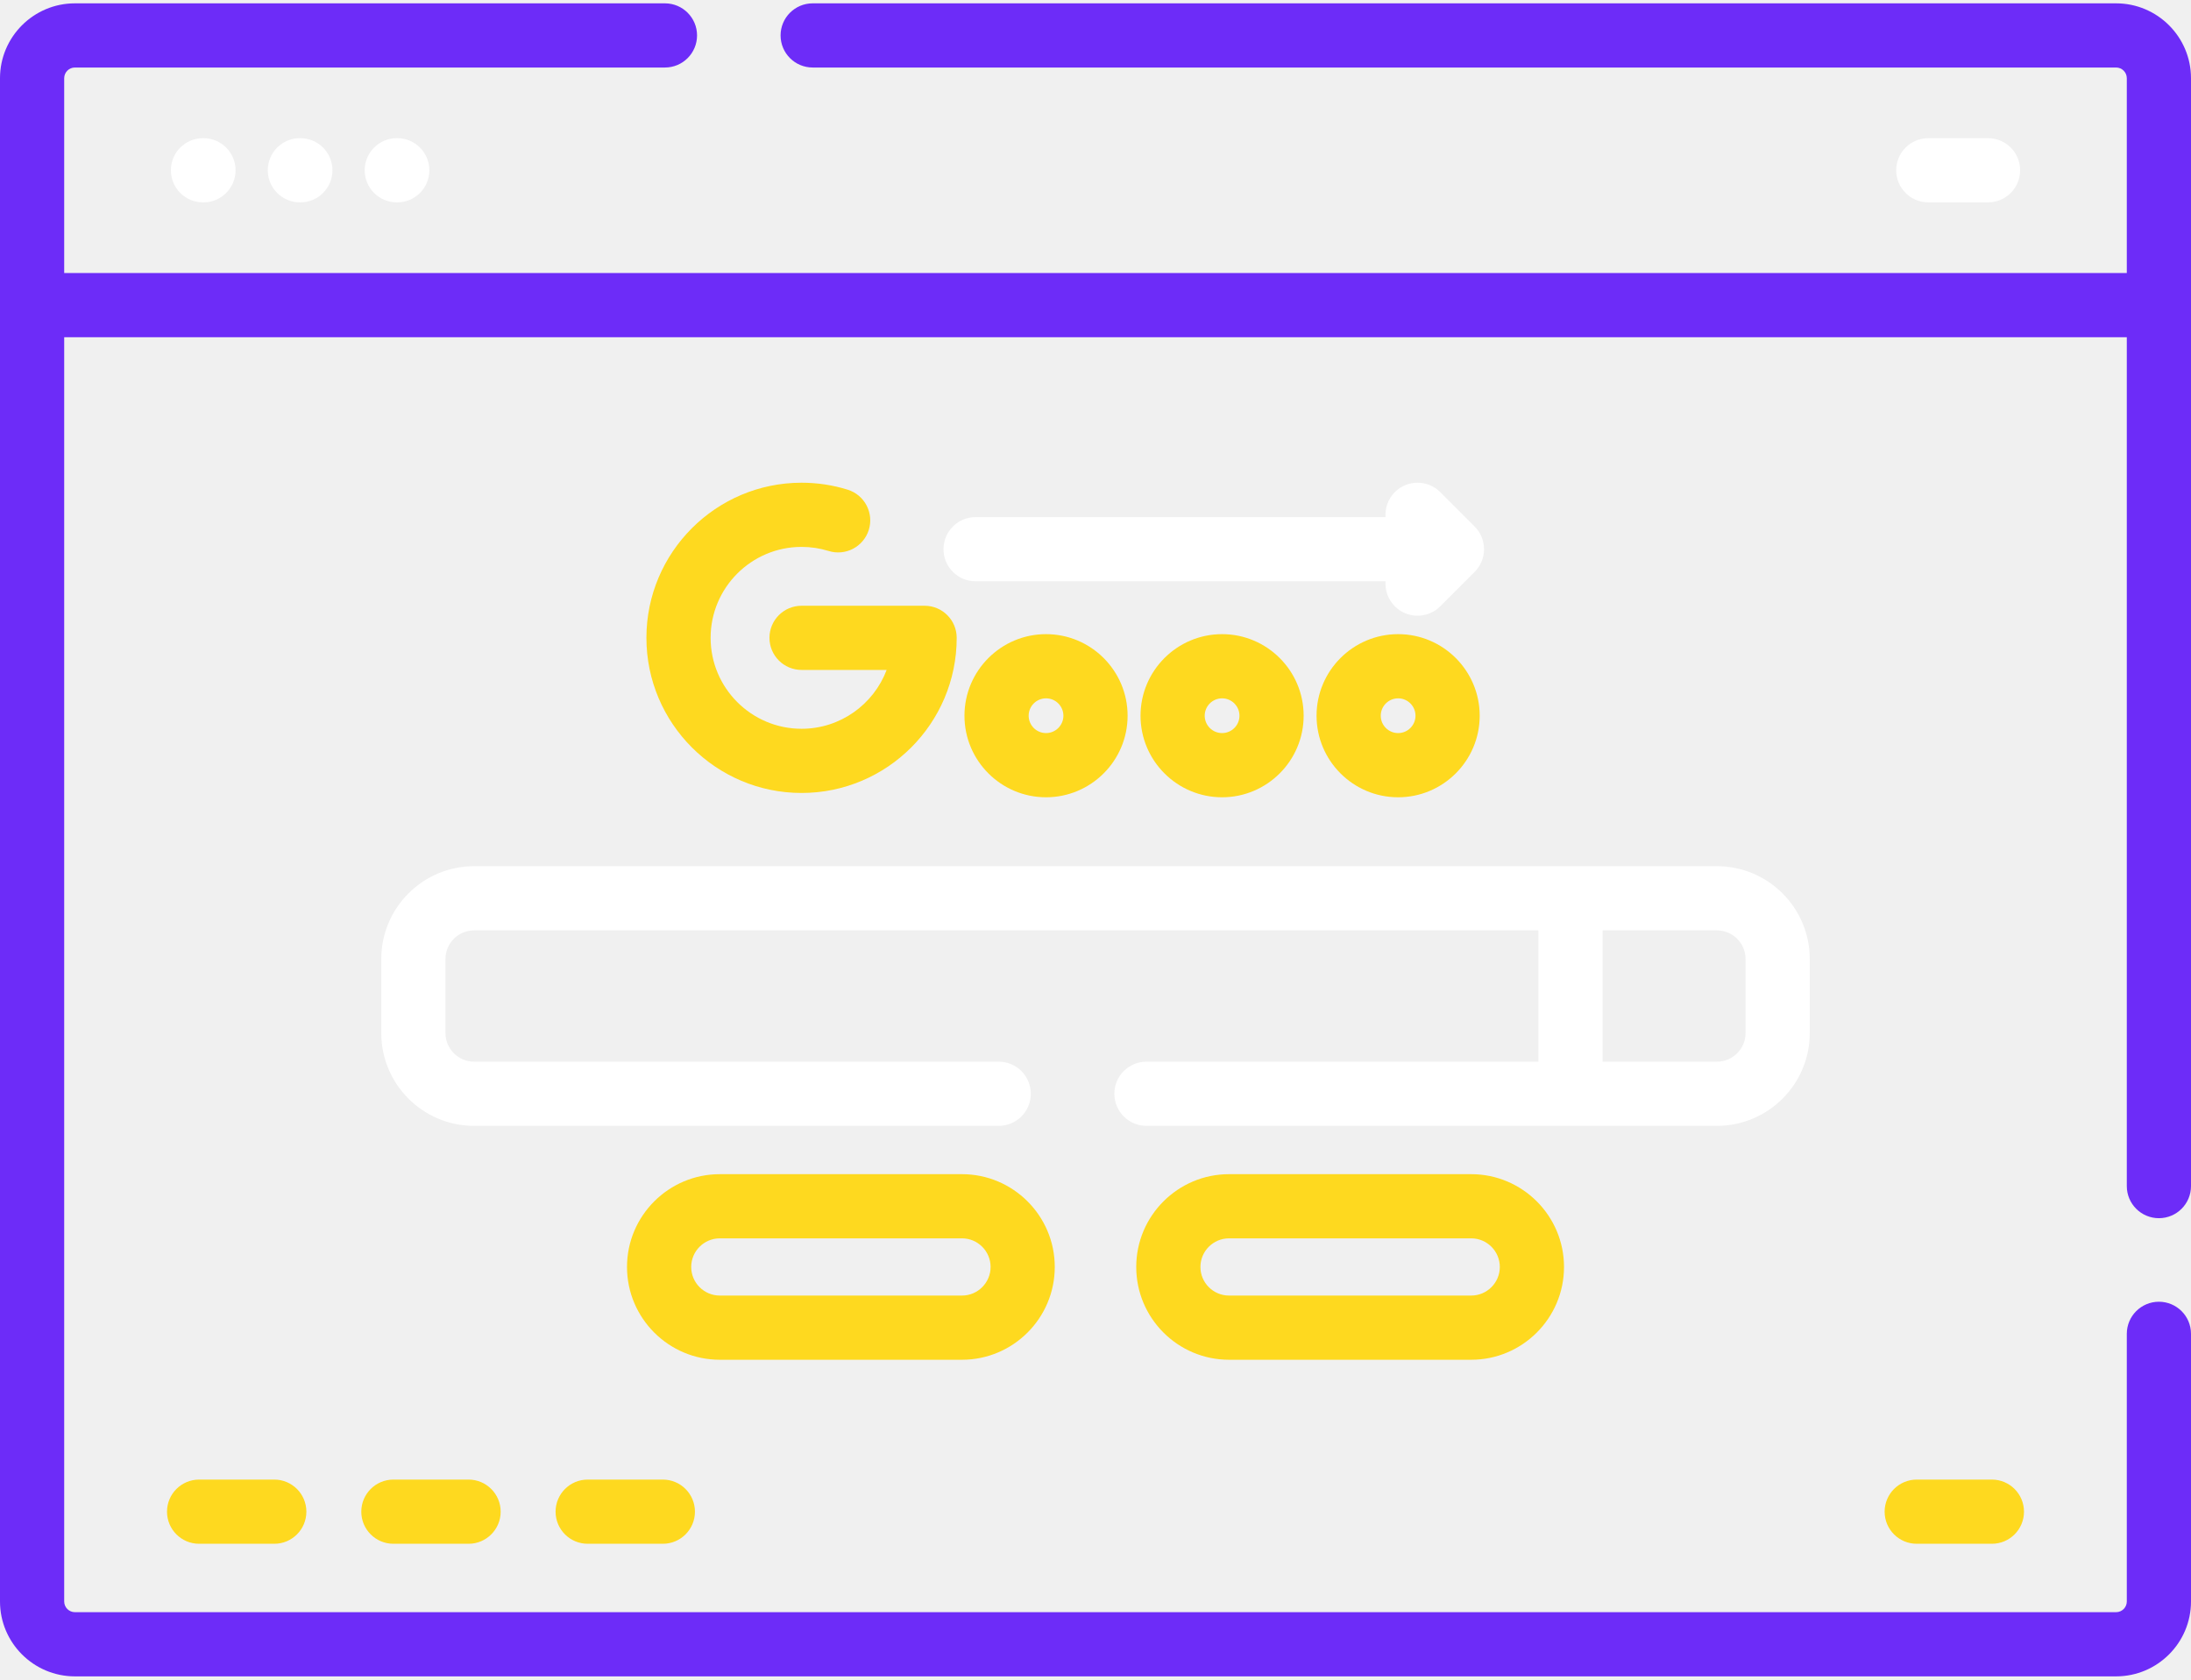
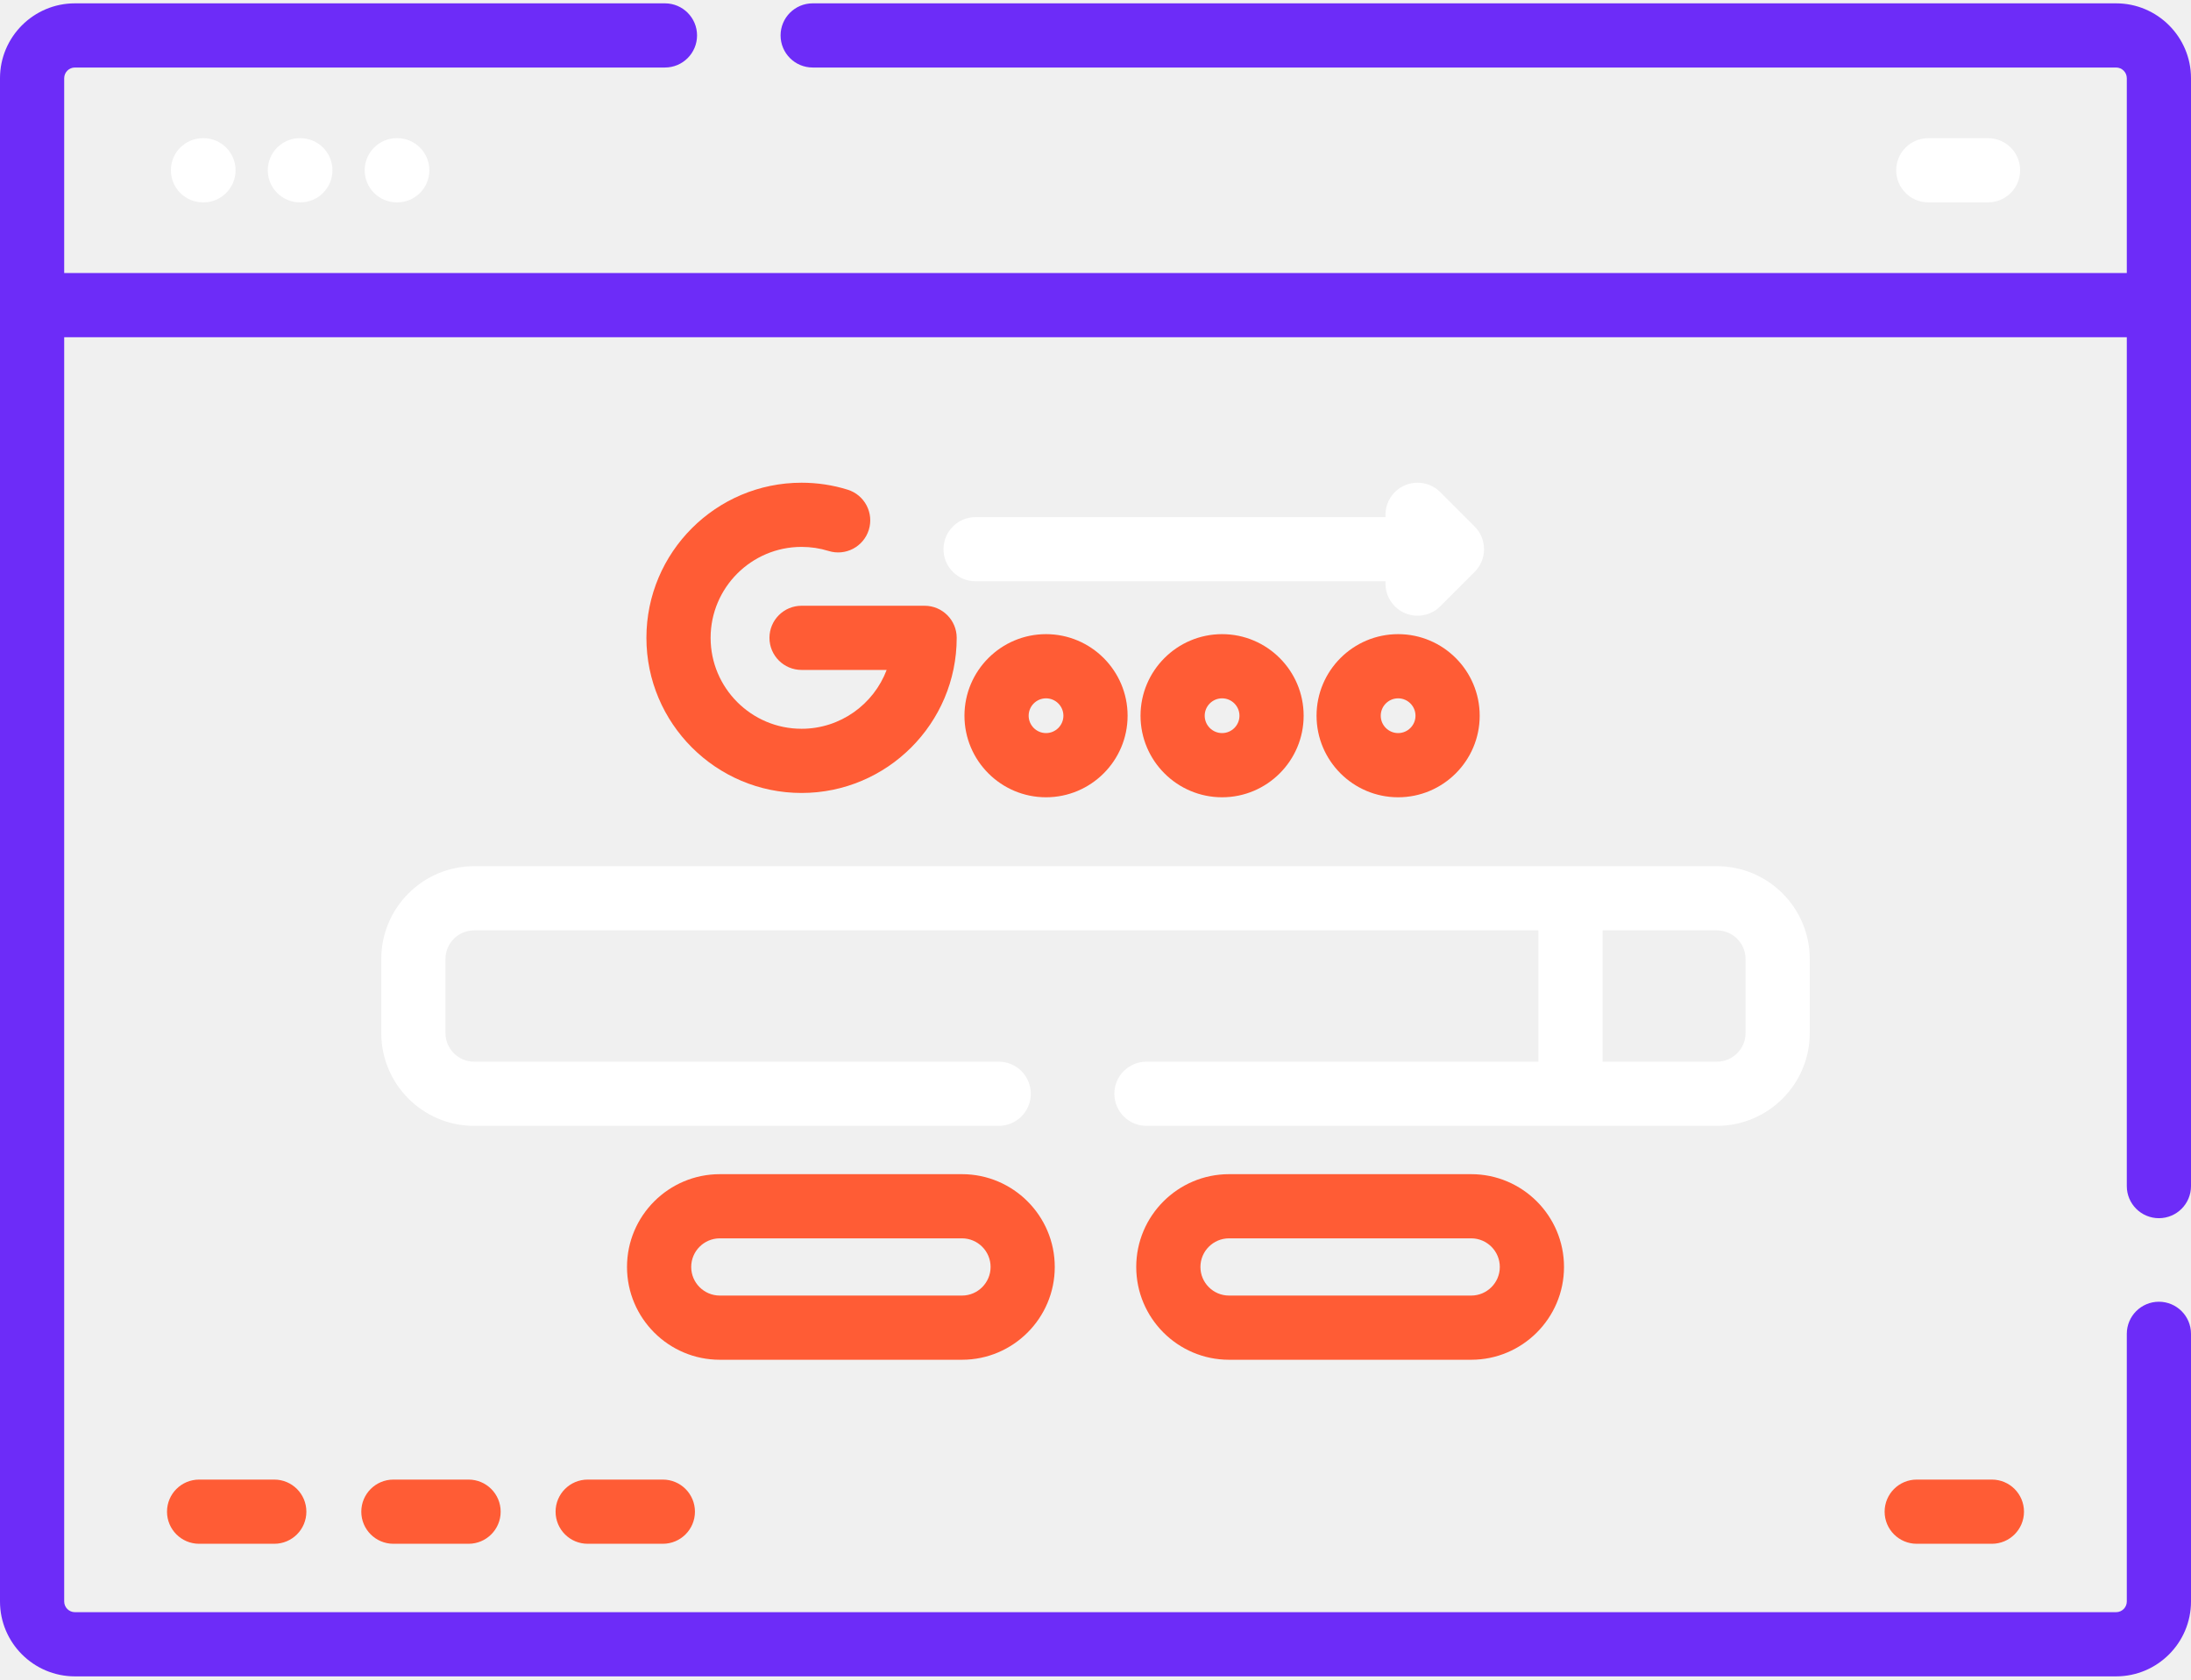
<svg xmlns="http://www.w3.org/2000/svg" width="120" height="92" viewBox="0 0 120 92" fill="none">
  <path d="M118.242 66.722C119.213 66.722 120 65.935 120 64.965V4.284C120 2.023 118.16 0.183 115.898 0.183H44.51C43.539 0.183 42.752 0.97 42.752 1.94C42.752 2.911 43.539 3.698 44.51 3.698H115.898C116.221 3.698 116.484 3.961 116.484 4.284V14.955H3.516V4.284C3.516 3.961 3.779 3.698 4.102 3.698H36.419C37.39 3.698 38.177 2.911 38.177 1.94C38.177 0.97 37.39 0.183 36.419 0.183H4.102C1.84 0.183 0 2.023 0 4.284V87.715C0 89.977 1.84 91.817 4.102 91.817H115.898C118.16 91.817 120 89.977 120 87.715V73.056C120 72.085 119.213 71.298 118.242 71.298C117.271 71.298 116.484 72.085 116.484 73.056V87.715C116.484 88.038 116.221 88.301 115.898 88.301H4.102C3.779 88.301 3.516 88.038 3.516 87.715V18.47H116.484V64.965C116.484 65.935 117.271 66.722 118.242 66.722Z" fill="#6D2CF8" />
  <path d="M11.117 7.568C10.146 7.568 9.359 8.355 9.359 9.326C9.359 10.297 10.146 11.084 11.117 11.084H11.144C12.114 11.084 12.902 10.297 12.902 9.326C12.902 8.355 12.114 7.568 11.144 7.568H11.117Z" fill="white" />
  <path d="M16.424 7.568C15.453 7.568 14.666 8.355 14.666 9.326C14.666 10.297 15.453 11.084 16.424 11.084H16.45C17.421 11.084 18.208 10.297 18.208 9.326C18.208 8.355 17.421 7.568 16.45 7.568H16.424Z" fill="white" />
  <path d="M21.731 7.568C20.761 7.568 19.974 8.355 19.974 9.326C19.974 10.297 20.761 11.084 21.731 11.084H21.758C22.729 11.084 23.516 10.297 23.516 9.326C23.516 8.355 22.729 7.568 21.758 7.568H21.731Z" fill="white" />
  <path d="M108.883 11.084C109.854 11.084 110.641 10.297 110.641 9.326C110.641 8.355 109.854 7.568 108.883 7.568H105.612C104.642 7.568 103.854 8.355 103.854 9.326C103.854 10.297 104.642 11.084 105.612 11.084H108.883Z" fill="white" />
  <path d="M99.119 56.582V52.525C99.119 49.723 96.839 47.442 94.036 47.442H25.965C23.162 47.442 20.882 49.723 20.882 52.525V56.582C20.882 59.385 23.162 61.665 25.965 61.665H54.7C55.67 61.665 56.457 60.878 56.457 59.907C56.457 58.936 55.67 58.149 54.7 58.149H25.965C25.101 58.149 24.398 57.446 24.398 56.582V52.525C24.398 51.661 25.101 50.958 25.965 50.958H84.258V58.149H62.791C61.82 58.149 61.033 58.936 61.033 59.907C61.033 60.877 61.82 61.664 62.791 61.664H94.036C96.839 61.665 99.119 59.385 99.119 56.582ZM87.774 50.958H94.036C94.9 50.958 95.603 51.661 95.603 52.526V56.582C95.603 57.446 94.9 58.149 94.036 58.149H87.774V50.958Z" fill="white" />
-   <path d="M52.687 74.476C55.489 74.476 57.769 72.196 57.769 69.393C57.769 66.591 55.489 64.311 52.687 64.311H39.424C36.621 64.311 34.341 66.591 34.341 69.393C34.341 72.196 36.621 74.476 39.424 74.476H52.687ZM37.857 69.393C37.857 68.529 38.56 67.826 39.424 67.826H52.687C53.551 67.826 54.254 68.529 54.254 69.393C54.254 70.257 53.551 70.96 52.687 70.96H39.424C38.56 70.96 37.857 70.257 37.857 69.393Z" fill="#FED91F" />
-   <path d="M67.314 64.311C64.512 64.311 62.231 66.591 62.231 69.393C62.231 72.196 64.512 74.476 67.314 74.476H80.577C83.38 74.476 85.66 72.196 85.66 69.393C85.66 66.591 83.38 64.311 80.577 64.311H67.314ZM82.144 69.393C82.144 70.257 81.441 70.96 80.577 70.96H67.314C66.45 70.96 65.747 70.257 65.747 69.393C65.747 68.529 66.45 67.826 67.314 67.826H80.577C81.441 67.826 82.144 68.529 82.144 69.393Z" fill="#FED91F" />
-   <path d="M43.901 29.954C44.408 29.954 44.906 30.03 45.383 30.178C46.31 30.466 47.295 29.949 47.584 29.021C47.872 28.095 47.354 27.109 46.427 26.821C45.612 26.567 44.762 26.439 43.901 26.439C39.216 26.439 35.404 30.25 35.404 34.935C35.404 39.62 39.216 43.432 43.901 43.432C48.586 43.432 52.398 39.62 52.398 34.935C52.398 33.965 51.611 33.178 50.64 33.178H43.901C42.93 33.178 42.143 33.965 42.143 34.935C42.143 35.906 42.93 36.693 43.901 36.693H48.562C47.85 38.575 46.029 39.916 43.901 39.916C41.154 39.916 38.92 37.682 38.92 34.935C38.92 32.189 41.154 29.954 43.901 29.954Z" fill="#FED91F" />
-   <path d="M52.823 39.201C52.823 41.664 54.827 43.668 57.29 43.668C59.754 43.668 61.758 41.664 61.758 39.201C61.758 36.737 59.754 34.733 57.29 34.733C54.827 34.733 52.823 36.737 52.823 39.201ZM58.242 39.201C58.242 39.725 57.815 40.152 57.29 40.152C56.766 40.152 56.339 39.725 56.339 39.201C56.339 38.676 56.766 38.249 57.29 38.249C57.815 38.249 58.242 38.676 58.242 39.201Z" fill="#FED91F" />
-   <path d="M62.466 39.201C62.466 41.664 64.47 43.668 66.933 43.668C69.396 43.668 71.4 41.664 71.4 39.201C71.4 36.737 69.396 34.733 66.933 34.733C64.47 34.733 62.466 36.737 62.466 39.201ZM67.885 39.201C67.885 39.725 67.458 40.152 66.933 40.152C66.408 40.152 65.981 39.725 65.981 39.201C65.981 38.676 66.408 38.249 66.933 38.249C67.458 38.249 67.885 38.676 67.885 39.201Z" fill="#FED91F" />
-   <path d="M76.575 34.733C74.111 34.733 72.107 36.737 72.107 39.201C72.107 41.664 74.111 43.668 76.575 43.668C79.038 43.668 81.042 41.664 81.042 39.201C81.042 36.737 79.038 34.733 76.575 34.733ZM76.575 40.152C76.05 40.152 75.623 39.725 75.623 39.201C75.623 38.676 76.05 38.249 76.575 38.249C77.099 38.249 77.526 38.676 77.526 39.201C77.526 39.725 77.099 40.152 76.575 40.152Z" fill="#FED91F" />
+   <path d="M52.687 74.476C55.489 74.476 57.769 72.196 57.769 69.393C57.769 66.591 55.489 64.311 52.687 64.311H39.424C36.621 64.311 34.341 66.591 34.341 69.393C34.341 72.196 36.621 74.476 39.424 74.476H52.687ZM37.857 69.393C37.857 68.529 38.56 67.826 39.424 67.826H52.687C53.551 67.826 54.254 68.529 54.254 69.393C54.254 70.257 53.551 70.96 52.687 70.96H39.424C38.56 70.96 37.857 70.257 37.857 69.393Z" fill="#FF5C35" />
+   <path d="M67.314 64.311C64.512 64.311 62.231 66.591 62.231 69.393C62.231 72.196 64.512 74.476 67.314 74.476H80.577C83.38 74.476 85.66 72.196 85.66 69.393C85.66 66.591 83.38 64.311 80.577 64.311H67.314ZM82.144 69.393C82.144 70.257 81.441 70.96 80.577 70.96H67.314C66.45 70.96 65.747 70.257 65.747 69.393C65.747 68.529 66.45 67.826 67.314 67.826H80.577C81.441 67.826 82.144 68.529 82.144 69.393Z" fill="#FF5C35" />
+   <path d="M43.901 29.954C44.408 29.954 44.906 30.03 45.383 30.178C46.31 30.466 47.295 29.949 47.584 29.021C47.872 28.095 47.354 27.109 46.427 26.821C45.612 26.567 44.762 26.439 43.901 26.439C39.216 26.439 35.404 30.25 35.404 34.935C35.404 39.62 39.216 43.432 43.901 43.432C48.586 43.432 52.398 39.62 52.398 34.935C52.398 33.965 51.611 33.178 50.64 33.178H43.901C42.93 33.178 42.143 33.965 42.143 34.935C42.143 35.906 42.93 36.693 43.901 36.693H48.562C47.85 38.575 46.029 39.916 43.901 39.916C41.154 39.916 38.92 37.682 38.92 34.935C38.92 32.189 41.154 29.954 43.901 29.954Z" fill="#FF5C35" />
+   <path d="M52.823 39.201C52.823 41.664 54.827 43.668 57.29 43.668C59.754 43.668 61.758 41.664 61.758 39.201C61.758 36.737 59.754 34.733 57.29 34.733C54.827 34.733 52.823 36.737 52.823 39.201ZM58.242 39.201C58.242 39.725 57.815 40.152 57.29 40.152C56.766 40.152 56.339 39.725 56.339 39.201C56.339 38.676 56.766 38.249 57.29 38.249C57.815 38.249 58.242 38.676 58.242 39.201Z" fill="#FF5C35" />
+   <path d="M62.466 39.201C62.466 41.664 64.47 43.668 66.933 43.668C69.396 43.668 71.4 41.664 71.4 39.201C71.4 36.737 69.396 34.733 66.933 34.733C64.47 34.733 62.466 36.737 62.466 39.201ZM67.885 39.201C67.885 39.725 67.458 40.152 66.933 40.152C66.408 40.152 65.981 39.725 65.981 39.201C65.981 38.676 66.408 38.249 66.933 38.249C67.458 38.249 67.885 38.676 67.885 39.201Z" fill="#FF5C35" />
+   <path d="M76.575 34.733C74.111 34.733 72.107 36.737 72.107 39.201C72.107 41.664 74.111 43.668 76.575 43.668C79.038 43.668 81.042 41.664 81.042 39.201C81.042 36.737 79.038 34.733 76.575 34.733ZM76.575 40.152C76.05 40.152 75.623 39.725 75.623 39.201C75.623 38.676 76.05 38.249 76.575 38.249C77.099 38.249 77.526 38.676 77.526 39.201C77.526 39.725 77.099 40.152 76.575 40.152Z" fill="#FF5C35" />
  <path d="M51.675 30.081C51.675 31.051 52.462 31.838 53.433 31.838H75.886C75.851 32.329 76.02 32.832 76.395 33.208C76.738 33.551 77.188 33.723 77.638 33.723C78.088 33.723 78.538 33.551 78.881 33.208L80.765 31.323C81.095 30.994 81.28 30.547 81.28 30.081C81.28 29.614 81.095 29.167 80.765 28.838L78.881 26.953C78.195 26.267 77.082 26.267 76.395 26.953C76.02 27.329 75.851 27.832 75.886 28.323H53.432C52.462 28.323 51.675 29.11 51.675 30.081Z" fill="white" />
-   <path d="M10.905 81.039C9.934 81.039 9.147 81.826 9.147 82.797C9.147 83.768 9.934 84.555 10.905 84.555H15.023C15.993 84.555 16.78 83.768 16.78 82.797C16.78 81.826 15.993 81.039 15.023 81.039H10.905Z" fill="#FED91F" />
-   <path d="M21.546 81.039C20.575 81.039 19.788 81.826 19.788 82.797C19.788 83.768 20.575 84.555 21.546 84.555H25.663C26.634 84.555 27.421 83.768 27.421 82.797C27.421 81.826 26.634 81.039 25.663 81.039H21.546Z" fill="#FED91F" />
-   <path d="M32.187 81.039C31.216 81.039 30.429 81.826 30.429 82.797C30.429 83.768 31.216 84.555 32.187 84.555H36.304C37.275 84.555 38.062 83.768 38.062 82.797C38.062 81.826 37.275 81.039 36.304 81.039H32.187Z" fill="#FED91F" />
-   <path d="M104.978 81.039C104.007 81.039 103.22 81.826 103.22 82.797C103.22 83.768 104.007 84.555 104.978 84.555H109.095C110.066 84.555 110.853 83.768 110.853 82.797C110.853 81.826 110.066 81.039 109.095 81.039H104.978Z" fill="#FED91F" />
+   <path d="M10.905 81.039C9.934 81.039 9.147 81.826 9.147 82.797C9.147 83.768 9.934 84.555 10.905 84.555H15.023C15.993 84.555 16.78 83.768 16.78 82.797C16.78 81.826 15.993 81.039 15.023 81.039H10.905Z" fill="#FF5C35" />
+   <path d="M21.546 81.039C20.575 81.039 19.788 81.826 19.788 82.797C19.788 83.768 20.575 84.555 21.546 84.555H25.663C26.634 84.555 27.421 83.768 27.421 82.797C27.421 81.826 26.634 81.039 25.663 81.039H21.546Z" fill="#FF5C35" />
+   <path d="M32.187 81.039C31.216 81.039 30.429 81.826 30.429 82.797C30.429 83.768 31.216 84.555 32.187 84.555H36.304C37.275 84.555 38.062 83.768 38.062 82.797C38.062 81.826 37.275 81.039 36.304 81.039H32.187Z" fill="#FF5C35" />
+   <path d="M104.978 81.039C104.007 81.039 103.22 81.826 103.22 82.797C103.22 83.768 104.007 84.555 104.978 84.555H109.095C110.066 84.555 110.853 83.768 110.853 82.797C110.853 81.826 110.066 81.039 109.095 81.039H104.978Z" fill="#FF5C35" />
</svg>
